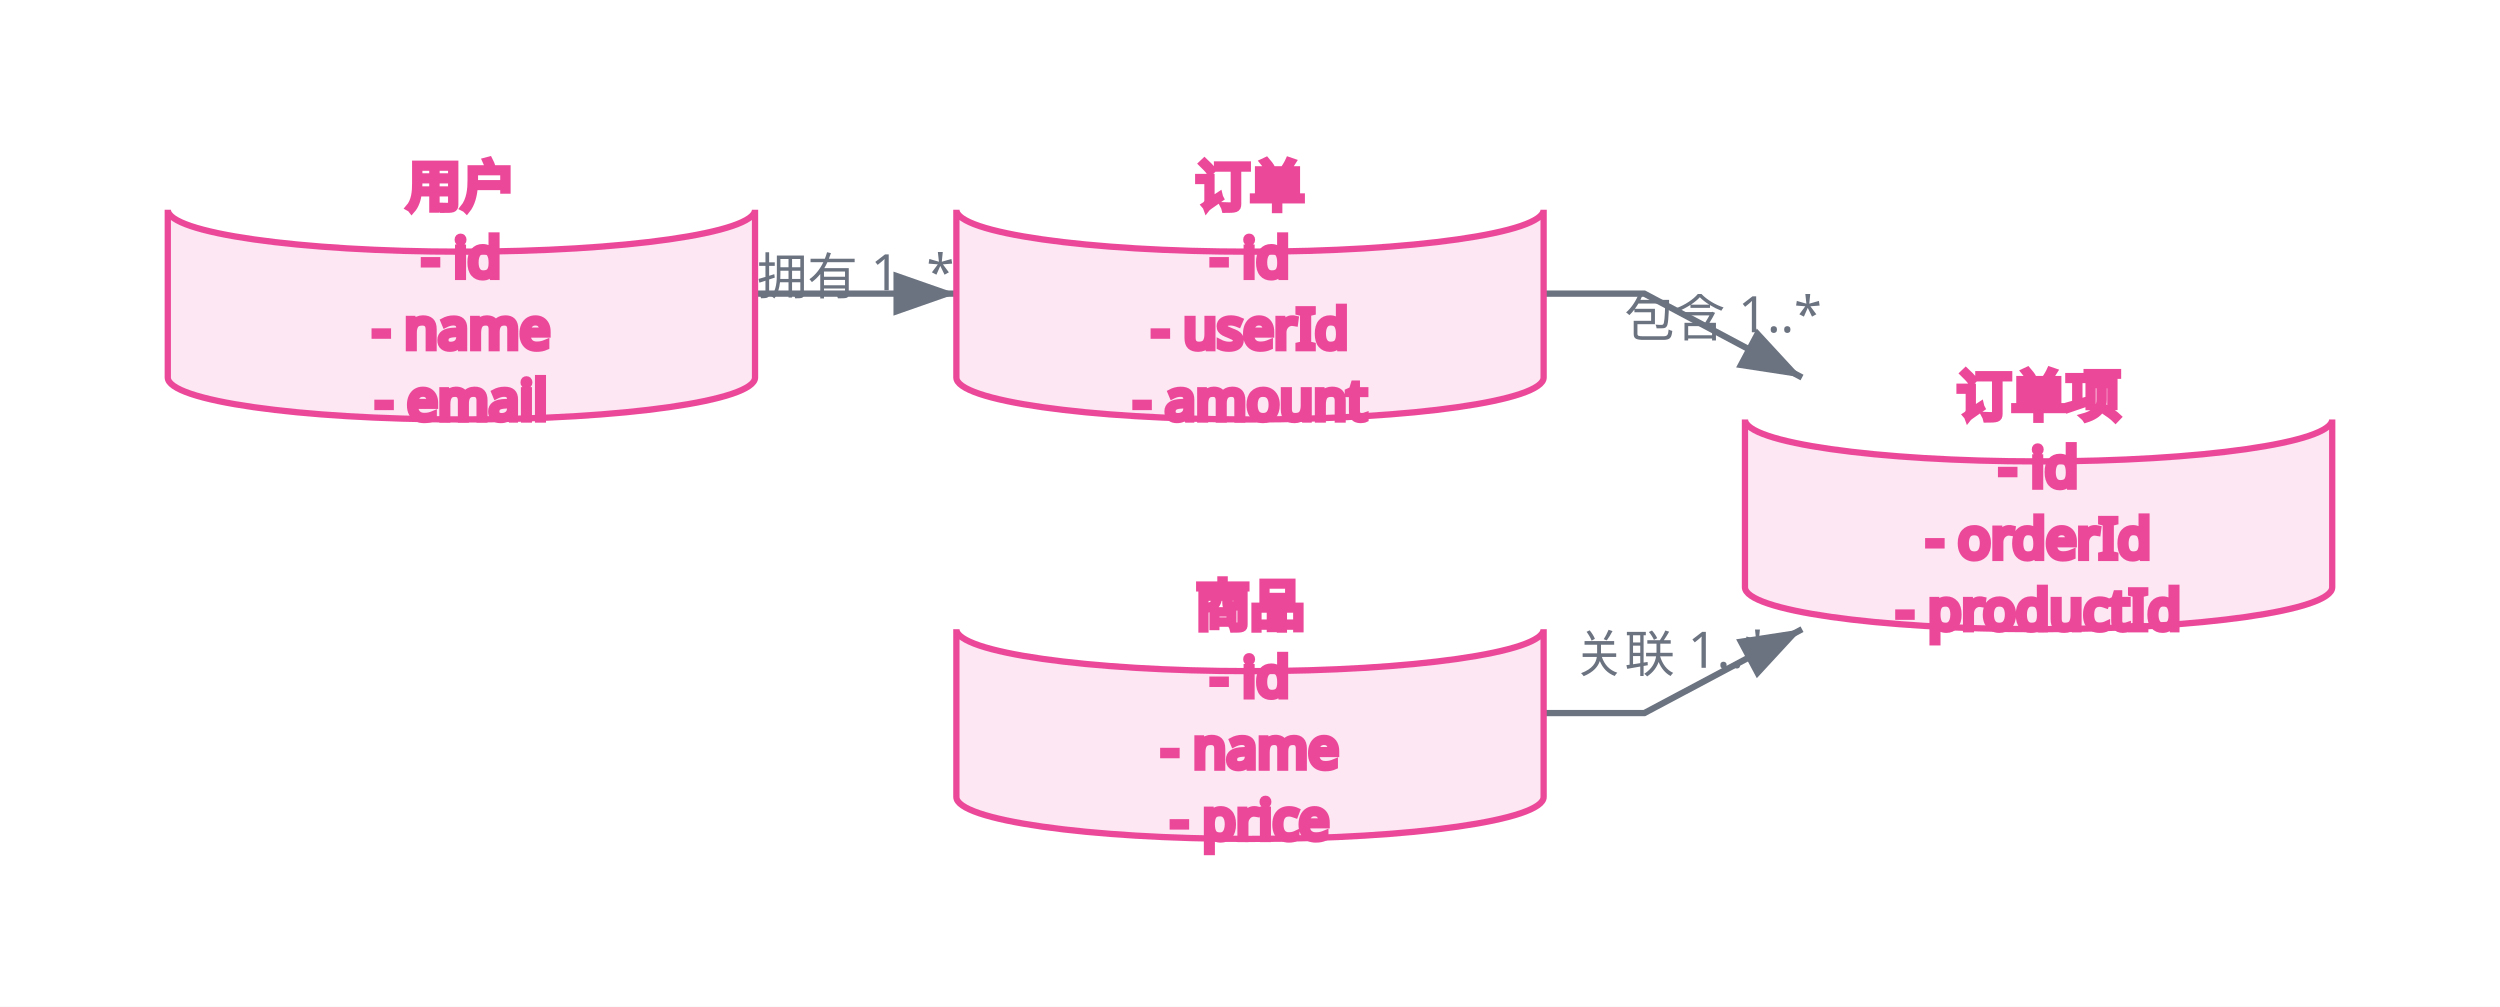
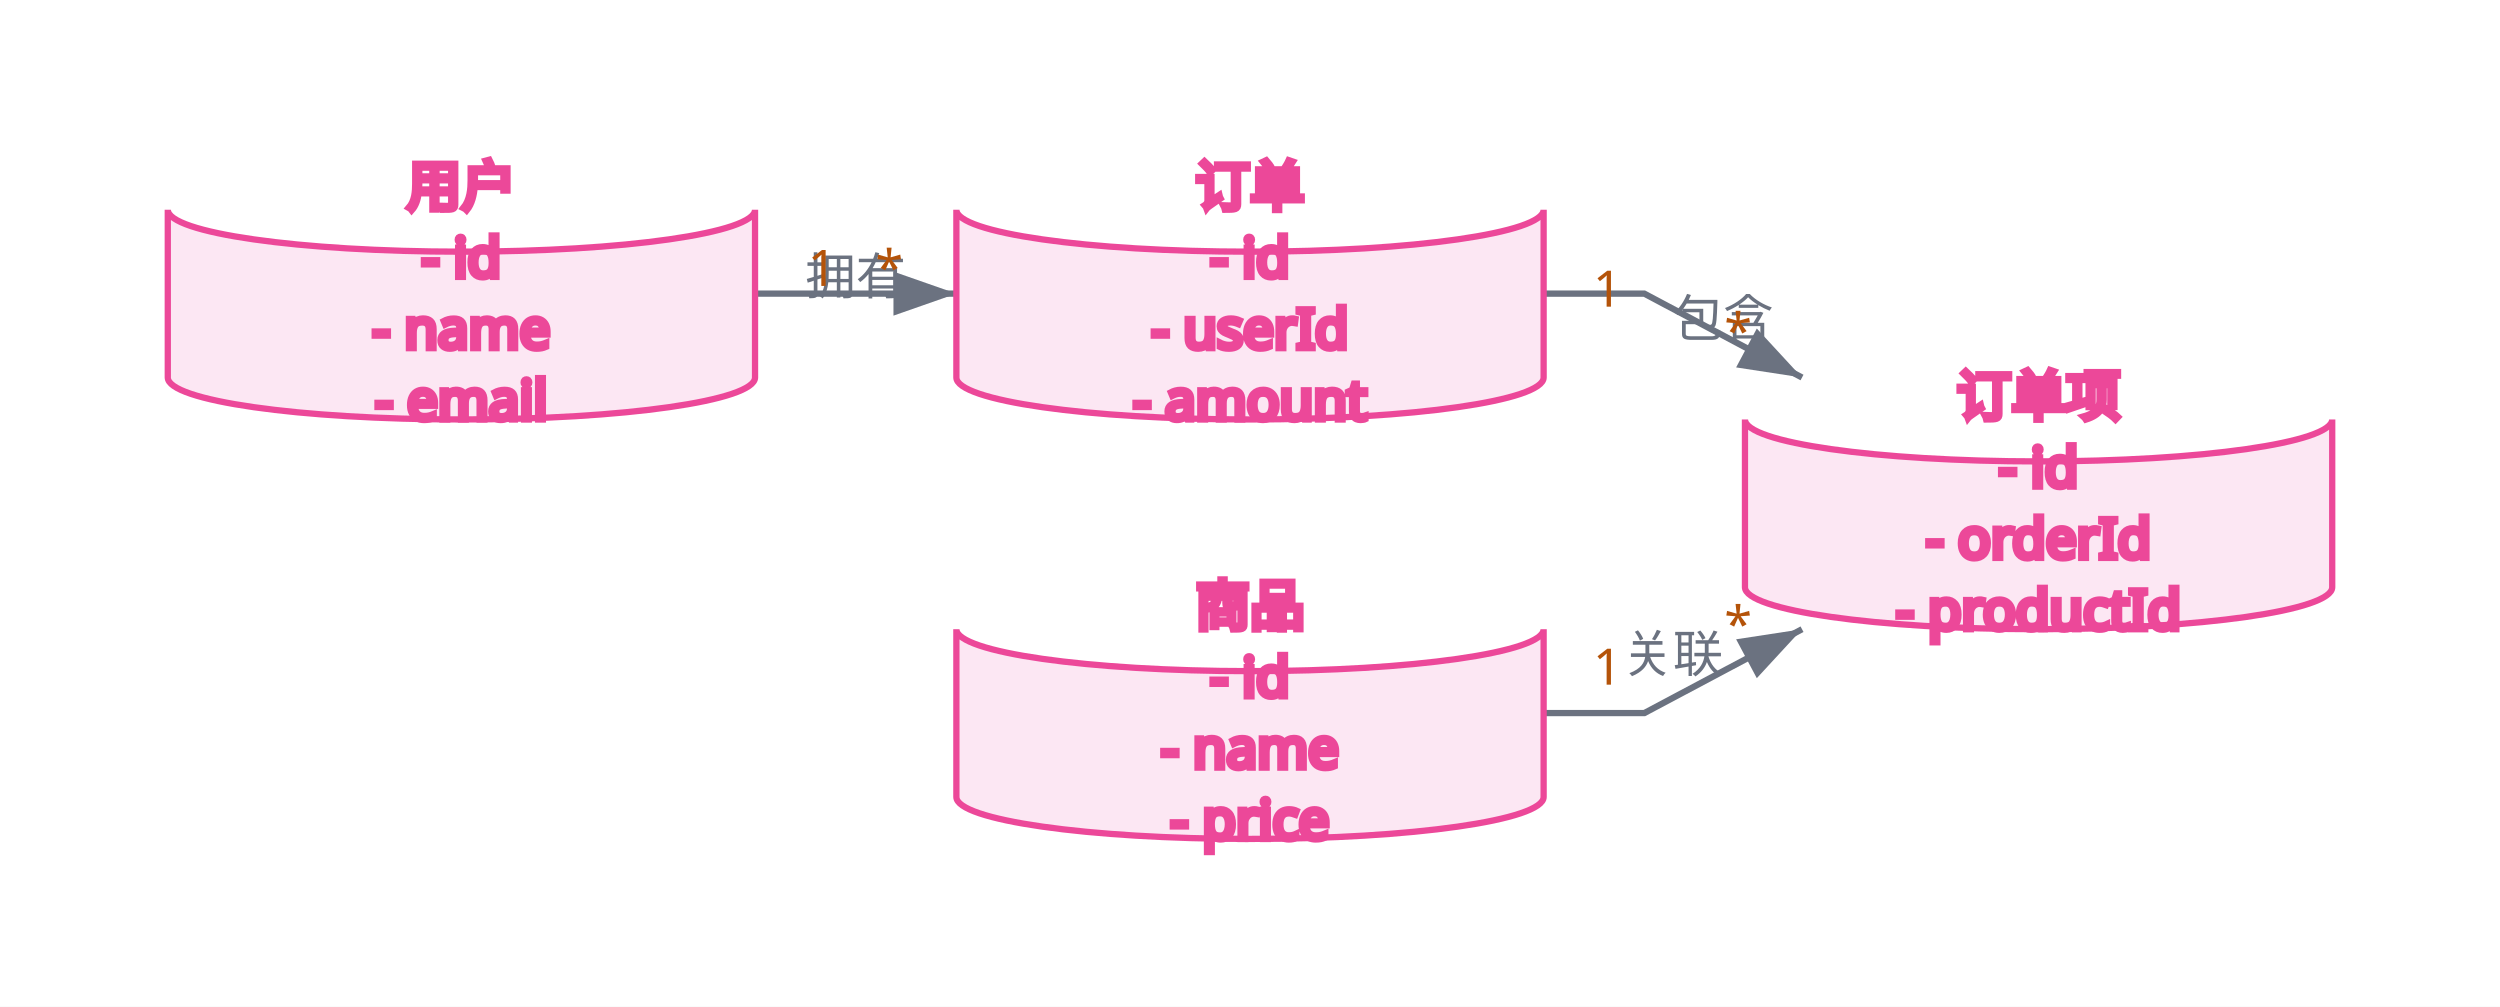
<svg xmlns="http://www.w3.org/2000/svg" width="596" height="240" viewBox="0 0 596 240">
  <defs>
    <marker id="arrowhead" markerWidth="10" markerHeight="7" refX="10" refY="3.5" orient="auto">
      <polygon points="0 0, 10 3.5, 0 7" fill="#6b7280" />
    </marker>
    <marker id="arrowhead-purple" markerWidth="10" markerHeight="7" refX="10" refY="3.5" orient="auto">
      <polygon points="0 0, 10 3.5, 0 7" fill="#7c3aed" />
    </marker>
  </defs>
  <rect x="0" y="0" width="596" height="240" fill="#ffffff" />
  <g class="lgdl-edge">
    <path d="M 180,70 L 204,70 L 228,70" fill="none" stroke="#6b7280" stroke-width="1.5" marker-end="url(#arrowhead)" />
-     <text x="204" y="66" font-family="'Segoe UI', 'PingFang SC', 'Microsoft YaHei', sans-serif" font-size="12" fill="#6b7280" text-anchor="middle" dominant-baseline="middle">拥有 1..*</text>
+     <text x="204" y="66" font-family="'Segoe UI', 'PingFang SC', 'Microsoft YaHei', sans-serif" font-size="12" fill="#6b7280" text-anchor="middle" dominant-baseline="middle">拥有</text>
+     <text x="196" y="64" font-family="'Segoe UI', 'PingFang SC', 'Microsoft YaHei', sans-serif" font-size="12" fill="#b45309" text-anchor="middle" dominant-baseline="middle">1</text>
+     <text x="212" y="64" font-family="'Segoe UI', 'PingFang SC', 'Microsoft YaHei', sans-serif" font-size="12" fill="#b45309" text-anchor="middle" dominant-baseline="middle">*</text>
  </g>
  <g class="lgdl-edge">
    <path d="M 368,70 L 392,70 L 429.6,90" fill="none" stroke="#6b7280" stroke-width="1.5" marker-end="url(#arrowhead)" />
-     <text x="410.8" y="76" font-family="'Segoe UI', 'PingFang SC', 'Microsoft YaHei', sans-serif" font-size="12" fill="#6b7280" text-anchor="middle" dominant-baseline="middle">包含 1..*</text>
+     <text x="410.8" y="76" font-family="'Segoe UI', 'PingFang SC', 'Microsoft YaHei', sans-serif" font-size="12" fill="#6b7280" text-anchor="middle" dominant-baseline="middle">包含</text>
+     <text x="383.218" y="68.941" font-family="'Segoe UI', 'PingFang SC', 'Microsoft YaHei', sans-serif" font-size="12" fill="#b45309" text-anchor="middle" dominant-baseline="middle">1</text>
+     <text x="414.382" y="79.059" font-family="'Segoe UI', 'PingFang SC', 'Microsoft YaHei', sans-serif" font-size="12" fill="#b45309" text-anchor="middle" dominant-baseline="middle">*</text>
  </g>
  <g class="lgdl-edge">
    <path d="M 368,170 L 392,170 L 429.6,150" fill="none" stroke="#6b7280" stroke-width="1.5" marker-end="url(#arrowhead)" />
-     <text x="398.8" y="156" font-family="'Segoe UI', 'PingFang SC', 'Microsoft YaHei', sans-serif" font-size="12" fill="#6b7280" text-anchor="middle" dominant-baseline="middle">关联 1..*</text>
+     <text x="398.8" y="156" font-family="'Segoe UI', 'PingFang SC', 'Microsoft YaHei', sans-serif" font-size="12" fill="#6b7280" text-anchor="middle" dominant-baseline="middle">关联</text>
+     <text x="383.218" y="159.059" font-family="'Segoe UI', 'PingFang SC', 'Microsoft YaHei', sans-serif" font-size="12" fill="#b45309" text-anchor="middle" dominant-baseline="middle">1</text>
+     <text x="414.382" y="148.941" font-family="'Segoe UI', 'PingFang SC', 'Microsoft YaHei', sans-serif" font-size="12" fill="#b45309" text-anchor="middle" dominant-baseline="middle">*</text>
  </g>
  <g class="lgdl-node" fill="#fce7f3" stroke="#ec4899" stroke-width="1.5">
    <path d="M 40,50 L 40,90 A 70,10 0 0 0 180,90 L 180,50 A 70,10 0 0 1 40,50 Z" />
    <text x="110" y="44.5" font-family="'Segoe UI', 'PingFang SC', 'Microsoft YaHei', sans-serif" font-size="13" fill="#1f2937" text-anchor="middle" dominant-baseline="middle">用户</text>
    <text x="110" y="61.5" font-family="'Segoe UI', 'PingFang SC', 'Microsoft YaHei', sans-serif" font-size="13" fill="#1f2937" text-anchor="middle" dominant-baseline="middle">- id</text>
    <text x="110" y="78.5" font-family="'Segoe UI', 'PingFang SC', 'Microsoft YaHei', sans-serif" font-size="13" fill="#1f2937" text-anchor="middle" dominant-baseline="middle">- name</text>
    <text x="110" y="95.5" font-family="'Segoe UI', 'PingFang SC', 'Microsoft YaHei', sans-serif" font-size="13" fill="#1f2937" text-anchor="middle" dominant-baseline="middle">- email</text>
  </g>
  <g class="lgdl-node" fill="#fce7f3" stroke="#ec4899" stroke-width="1.5">
    <path d="M 228,50 L 228,90 A 70,10 0 0 0 368,90 L 368,50 A 70,10 0 0 1 228,50 Z" />
    <text x="298" y="44.5" font-family="'Segoe UI', 'PingFang SC', 'Microsoft YaHei', sans-serif" font-size="13" fill="#1f2937" text-anchor="middle" dominant-baseline="middle">订单</text>
    <text x="298" y="61.5" font-family="'Segoe UI', 'PingFang SC', 'Microsoft YaHei', sans-serif" font-size="13" fill="#1f2937" text-anchor="middle" dominant-baseline="middle">- id</text>
    <text x="298" y="78.5" font-family="'Segoe UI', 'PingFang SC', 'Microsoft YaHei', sans-serif" font-size="13" fill="#1f2937" text-anchor="middle" dominant-baseline="middle">- userId</text>
    <text x="298" y="95.5" font-family="'Segoe UI', 'PingFang SC', 'Microsoft YaHei', sans-serif" font-size="13" fill="#1f2937" text-anchor="middle" dominant-baseline="middle">- amount</text>
  </g>
  <g class="lgdl-node" fill="#fce7f3" stroke="#ec4899" stroke-width="1.5">
    <path d="M 228,150 L 228,190 A 70,10 0 0 0 368,190 L 368,150 A 70,10 0 0 1 228,150 Z" />
    <text x="298" y="144.5" font-family="'Segoe UI', 'PingFang SC', 'Microsoft YaHei', sans-serif" font-size="13" fill="#1f2937" text-anchor="middle" dominant-baseline="middle">商品</text>
    <text x="298" y="161.5" font-family="'Segoe UI', 'PingFang SC', 'Microsoft YaHei', sans-serif" font-size="13" fill="#1f2937" text-anchor="middle" dominant-baseline="middle">- id</text>
    <text x="298" y="178.5" font-family="'Segoe UI', 'PingFang SC', 'Microsoft YaHei', sans-serif" font-size="13" fill="#1f2937" text-anchor="middle" dominant-baseline="middle">- name</text>
    <text x="298" y="195.5" font-family="'Segoe UI', 'PingFang SC', 'Microsoft YaHei', sans-serif" font-size="13" fill="#1f2937" text-anchor="middle" dominant-baseline="middle">- price</text>
  </g>
  <g class="lgdl-node" fill="#fce7f3" stroke="#ec4899" stroke-width="1.5">
    <path d="M 416,100 L 416,140 A 70,10 0 0 0 556,140 L 556,100 A 70,10 0 0 1 416,100 Z" />
    <text x="486" y="94.5" font-family="'Segoe UI', 'PingFang SC', 'Microsoft YaHei', sans-serif" font-size="13" fill="#1f2937" text-anchor="middle" dominant-baseline="middle">订单项</text>
    <text x="486" y="111.5" font-family="'Segoe UI', 'PingFang SC', 'Microsoft YaHei', sans-serif" font-size="13" fill="#1f2937" text-anchor="middle" dominant-baseline="middle">- id</text>
    <text x="486" y="128.5" font-family="'Segoe UI', 'PingFang SC', 'Microsoft YaHei', sans-serif" font-size="13" fill="#1f2937" text-anchor="middle" dominant-baseline="middle">- orderId</text>
    <text x="486" y="145.5" font-family="'Segoe UI', 'PingFang SC', 'Microsoft YaHei', sans-serif" font-size="13" fill="#1f2937" text-anchor="middle" dominant-baseline="middle">- productId</text>
  </g>
</svg>
